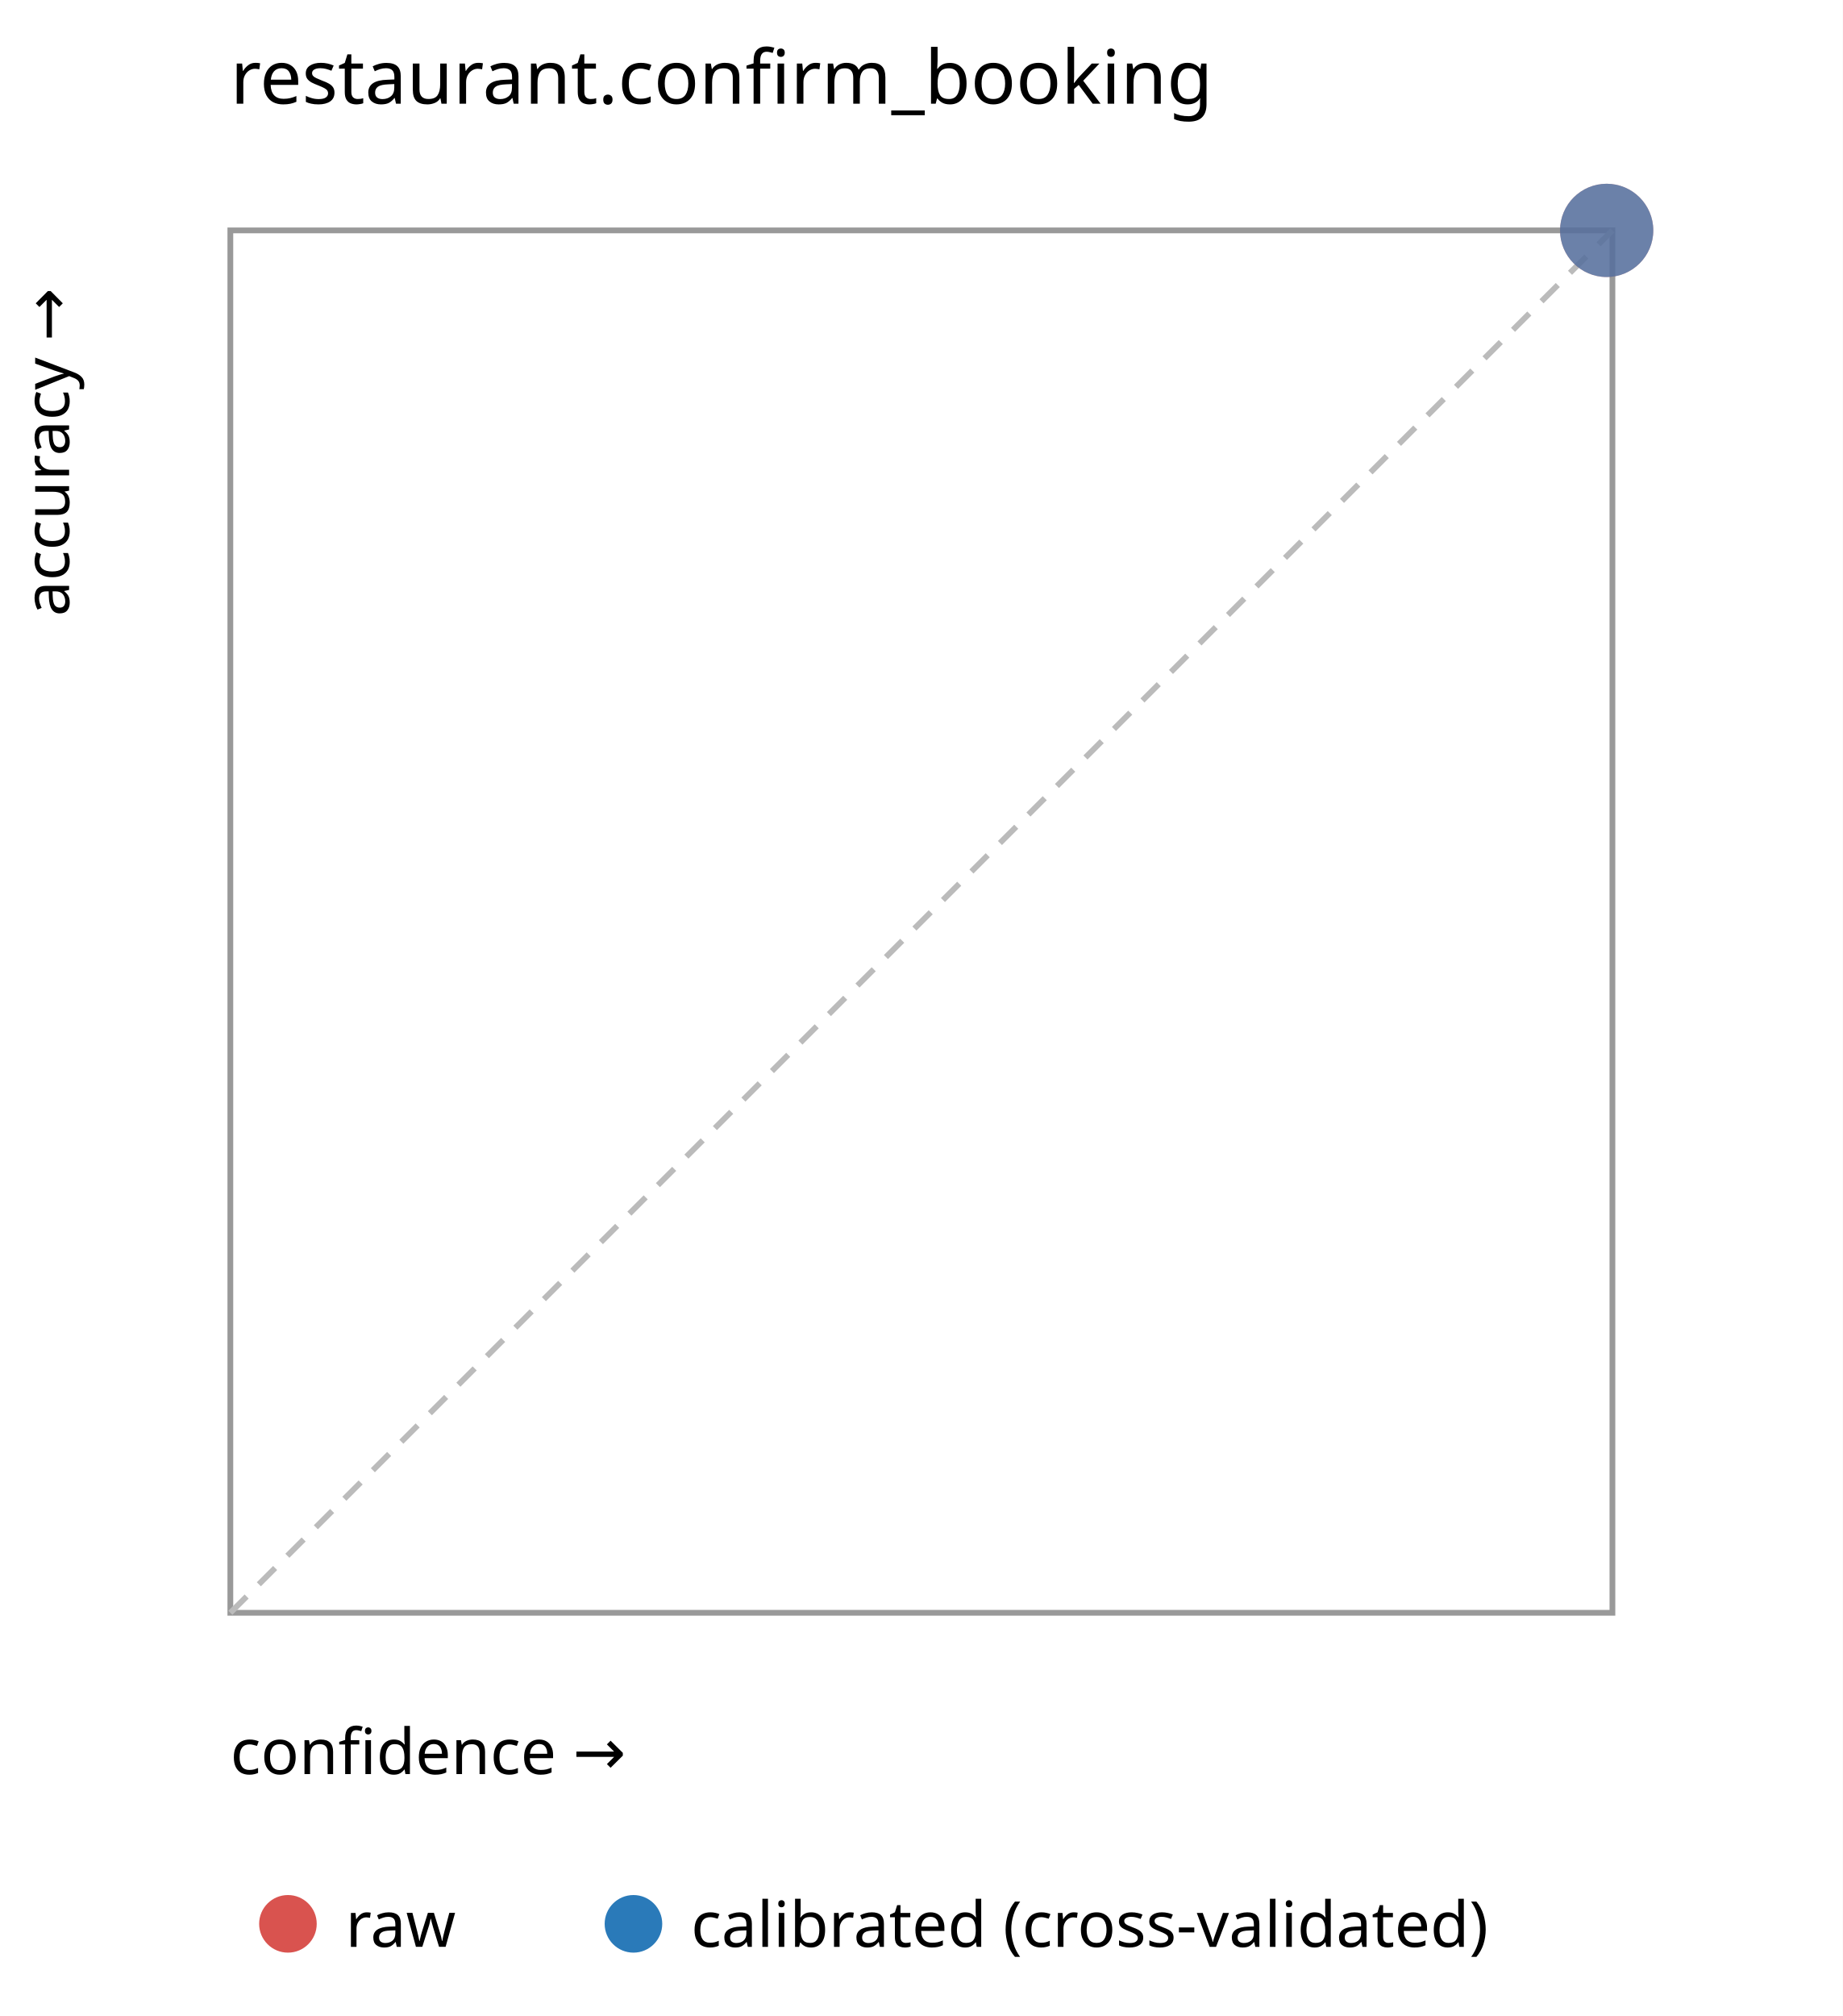
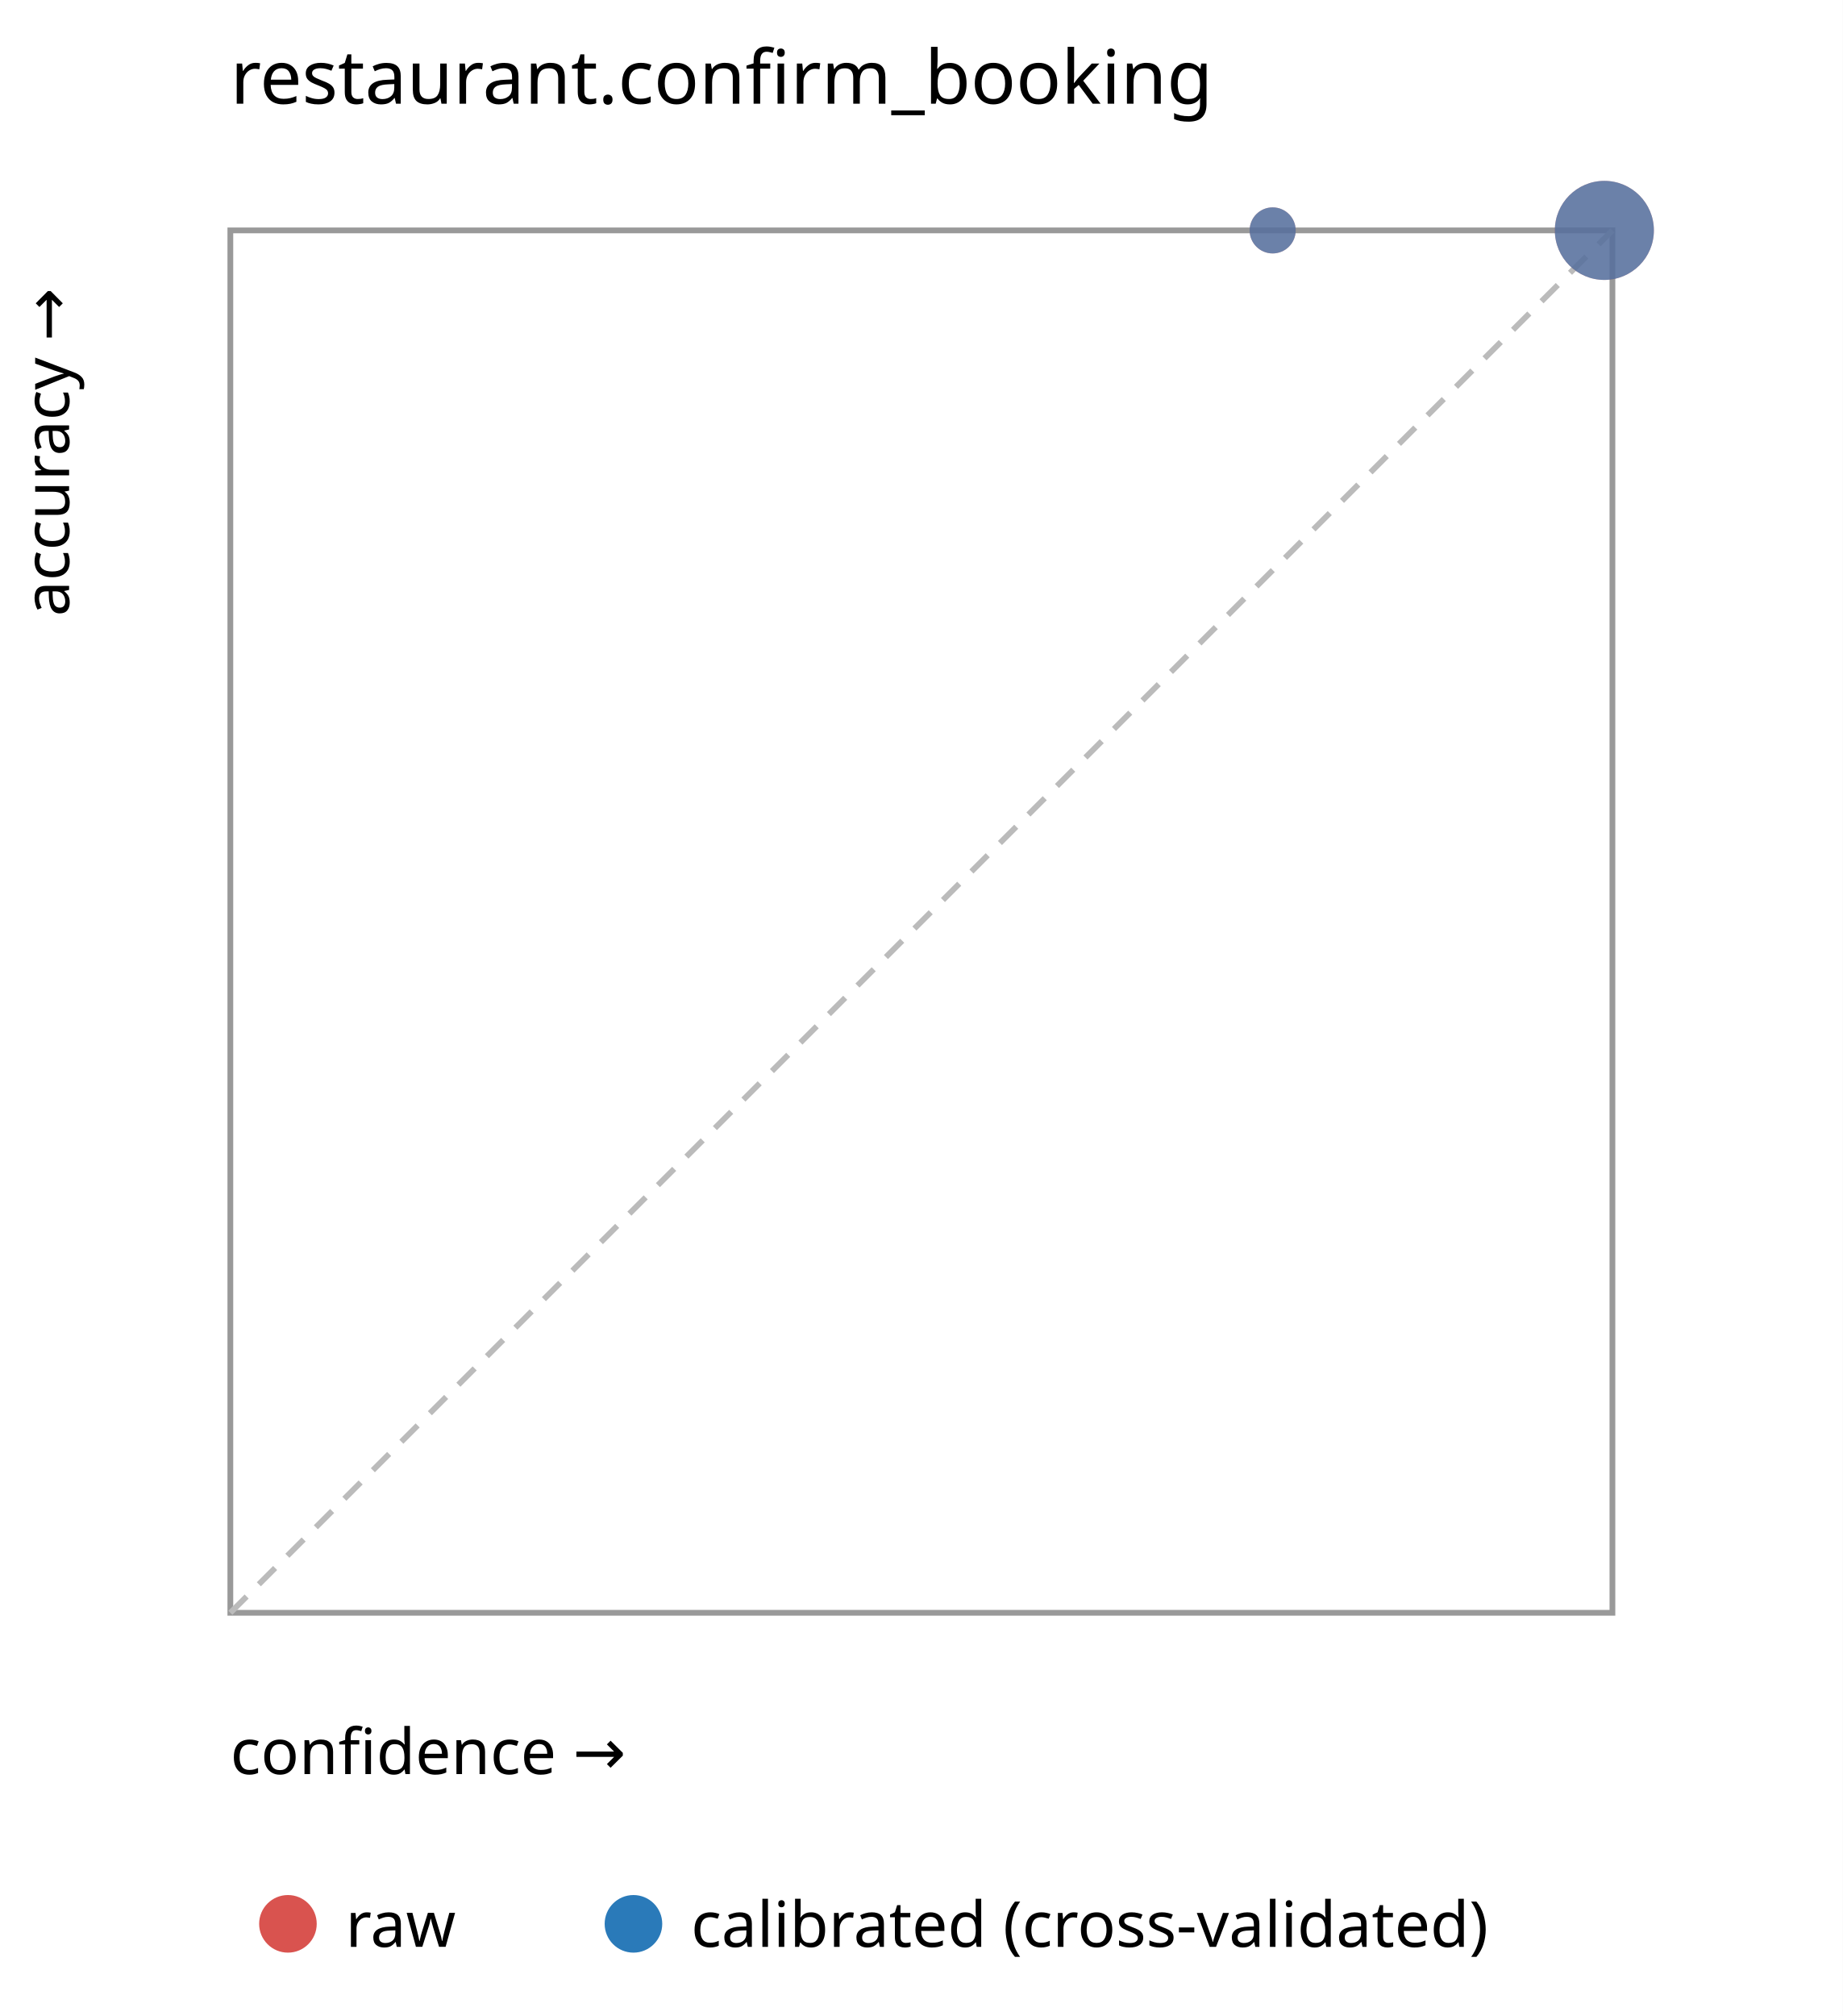
<svg xmlns="http://www.w3.org/2000/svg" width="320" height="350" font-family="sans-serif" font-size="11">
  <rect width="100%" height="100%" fill="#fff" />
  <text x="40" y="18" font-size="13">restaurant.confirm_booking</text>
  <rect x="40" y="40" width="240" height="240" fill="none" stroke="#999" />
  <line x1="40" y1="280" x2="280" y2="40" stroke="#bbb" stroke-dasharray="4 3" />
-   <circle cx="279.0" cy="40.0" r="8.1" fill="#d9534f" fill-opacity="0.65" />
-   <circle cx="279.0" cy="40.0" r="8.1" fill="#2a7ab9" fill-opacity="0.65" />
+   <circle cx="221.0" cy="40.0" r="4.0" fill="#d9534f" fill-opacity="0.65" />
+   <circle cx="278.6" cy="40.0" r="8.6" fill="#d9534f" fill-opacity="0.65" />
+   <circle cx="221.0" cy="40.0" r="4.0" fill="#2a7ab9" fill-opacity="0.65" />
+   <circle cx="278.6" cy="40.0" r="8.6" fill="#2a7ab9" fill-opacity="0.65" />
  <text x="40" y="308">confidence →</text>
  <text x="12" y="50" transform="rotate(-90 12 50)" text-anchor="end">accuracy →</text>
  <circle cx="50" cy="334" r="5" fill="#d9534f" />
  <text x="60" y="338">raw</text>
  <circle cx="110" cy="334" r="5" fill="#2a7ab9" />
  <text x="120" y="338">calibrated (cross-validated)</text>
</svg>
